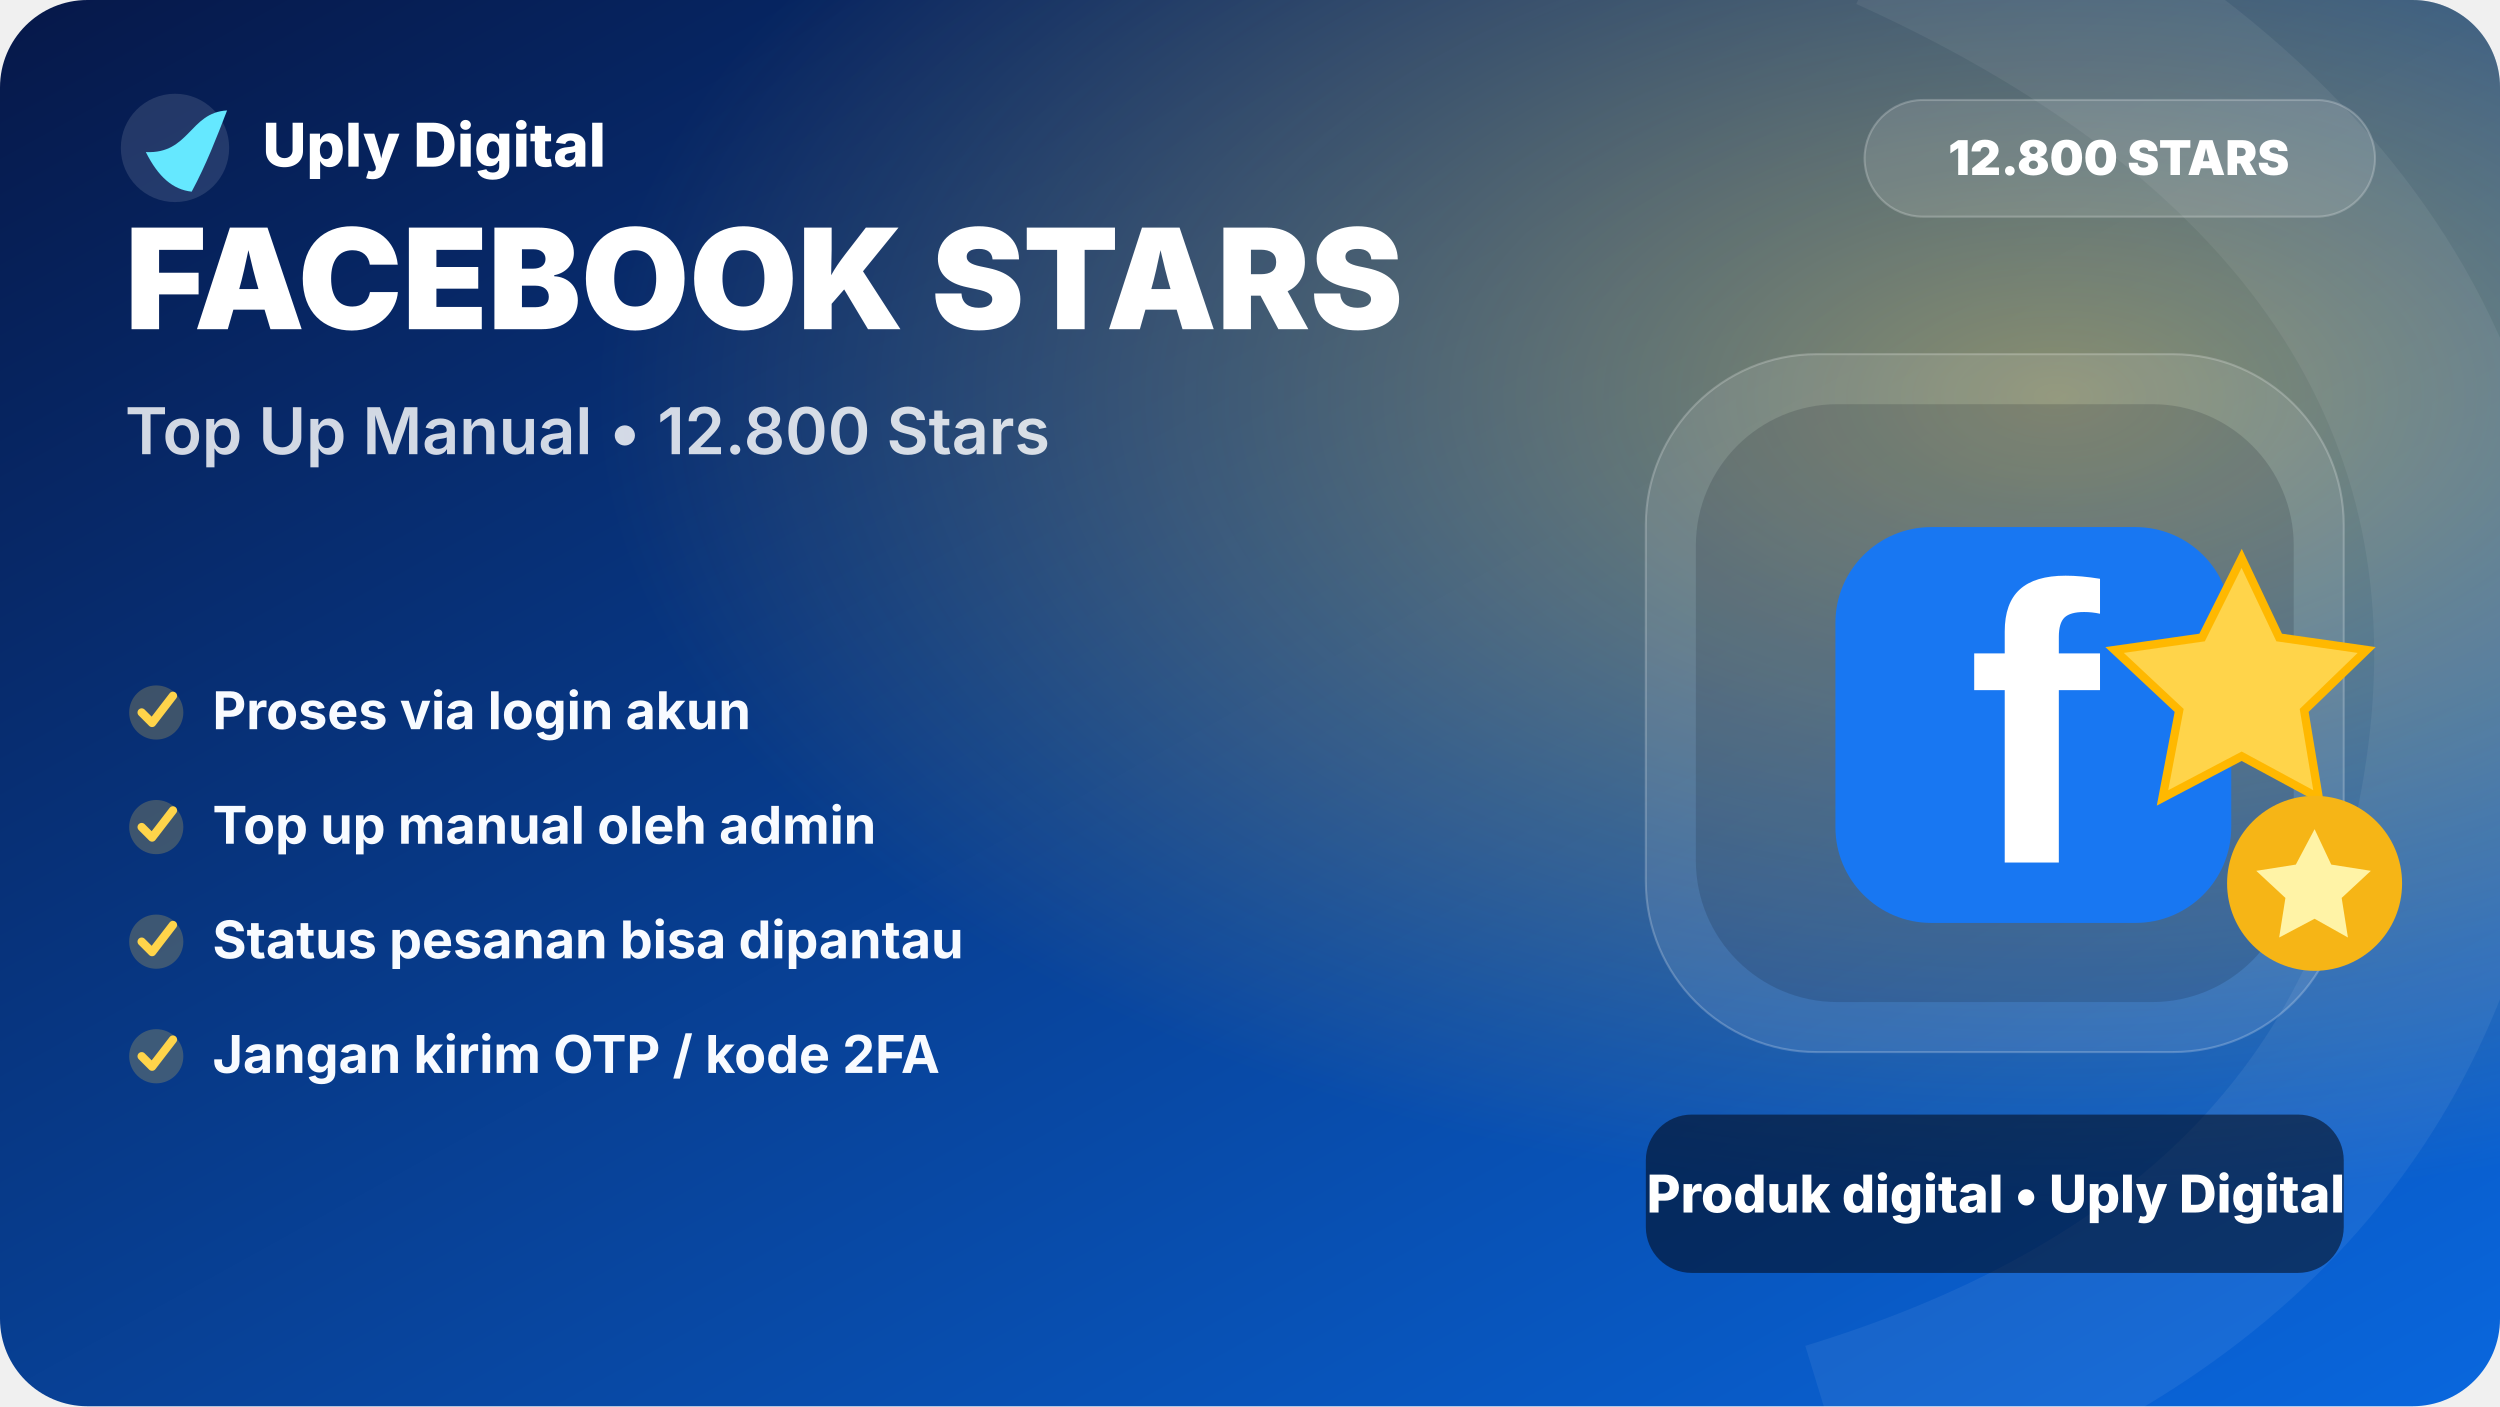
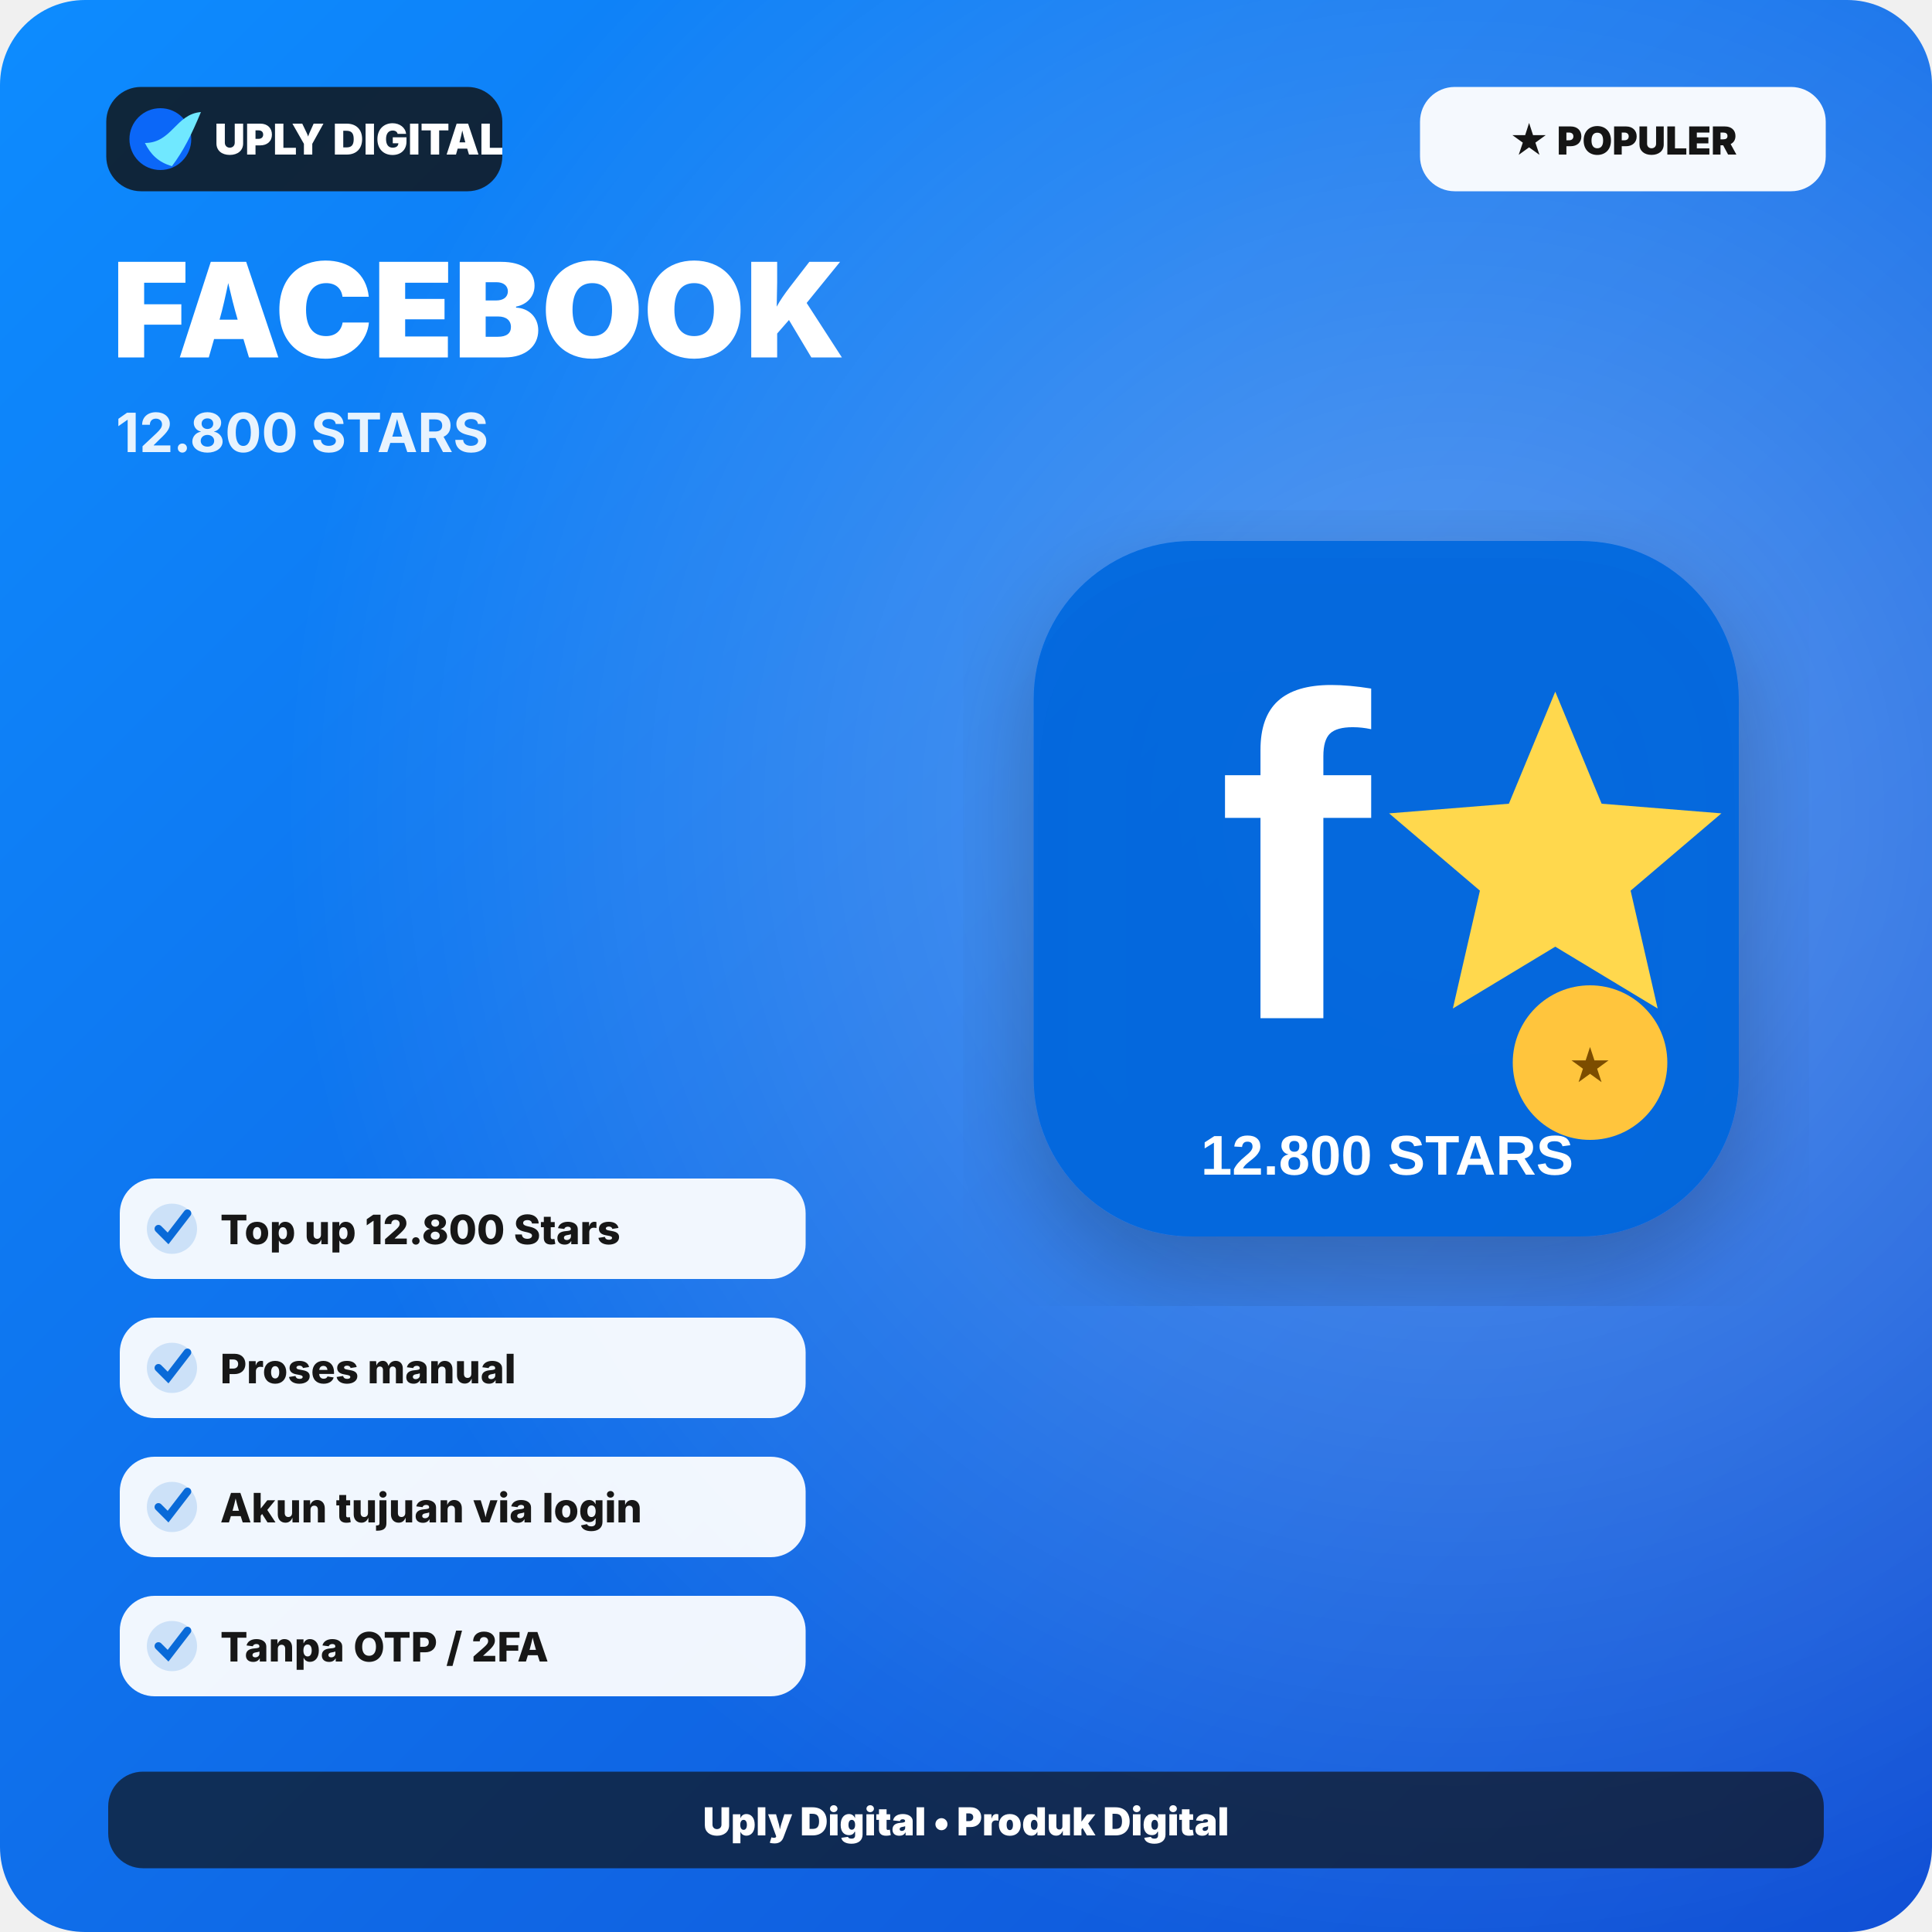
- <svg xmlns="http://www.w3.org/2000/svg" width="1200" height="675" viewBox="0 0 1200 675">
+ <svg xmlns="http://www.w3.org/2000/svg" width="1000" height="1000" viewBox="0 0 1000 1000">
  <defs>
    <linearGradient id="bg" x1="0" y1="0" x2="1" y2="1">
-       <stop stop-color="#061849" />
-       <stop offset="1" stop-color="#0967de" />
+       <stop stop-color="#0d8cff" />
+       <stop offset="1" stop-color="#1150d5" />
    </linearGradient>
-     <radialGradient id="glow" cx=".82" cy=".28" r=".58">
-       <stop stop-color="#ffd44a" stop-opacity=".52" />
-       <stop offset="1" stop-color="#ffd44a" stop-opacity="0" />
+     <filter id="sh">
+       <feDropShadow dx="0" dy="20" stdDeviation="26" flood-color="#000" flood-opacity=".25" />
+     </filter>
+     <radialGradient id="glow" cx=".75" cy=".42" r=".6">
+       <stop stop-color="#fff" stop-opacity=".32" />
+       <stop offset="1" stop-color="#fff" stop-opacity="0" />
    </radialGradient>
-     <filter id="shadow">
-       <feDropShadow dx="0" dy="20" stdDeviation="24" flood-color="#000" flood-opacity=".3" />
-     </filter>
  </defs>
-   <rect width="1200" height="675" rx="42" fill="url(#bg)" />
-   <rect width="1200" height="675" rx="42" fill="url(#glow)" />
-   <path d="M910-40c210 95 300 240 270 420-25 150-120 255-300 310" fill="none" stroke="#fff" stroke-opacity=".065" stroke-width="92" />
-   <g transform="translate(58,45)">
-     <circle cx="26" cy="26" r="26" fill="#fff" fill-opacity=".12" />
-     <path d="M12 28c21 1 21-19 39-20-5 13-10 26-17 39-9-1-16-7-22-19z" fill="#65e8ff" />
-     <text x="68" y="35" font-family="Inter,Arial,sans-serif" font-size="29" font-weight="800" fill="#fff">Uply Digital</text>
+   <rect width="1000" height="1000" rx="44" fill="url(#bg)" />
+   <rect width="1000" height="1000" rx="44" fill="url(#glow)" />
+   <g transform="translate(55,45)">
+     <rect width="205" height="54" rx="18" fill="#101010" fill-opacity=".82" />
+     <circle cx="28" cy="27" r="16" fill="#0b67f8" />
+     <path d="M20 29c14 0 16-15 29-16-5 12-9 20-15 28-7-2-11-6-14-12z" fill="#70e8ff" />
+     <text x="56" y="35" font-family="Inter,Arial" font-size="22" font-weight="900" fill="#fff">UPLY DIGITAL</text>
  </g>
-   <g transform="translate(895,48)">
-     <rect width="245" height="56" rx="28" fill="#fff" fill-opacity=".12" stroke="#fff" stroke-opacity=".22" />
-     <text x="122" y="36" text-anchor="middle" font-family="Inter,Arial,sans-serif" font-size="23" font-weight="900" fill="#fff">12.800 STARS</text>
+   <g transform="translate(735,45)">
+     <rect width="210" height="54" rx="18" fill="#fff" fill-opacity=".95" />
+     <text x="105" y="35" text-anchor="middle" font-family="Inter,Arial" font-size="20" font-weight="950" fill="#151515">★ POPULER</text>
  </g>
-   <g transform="translate(60,158)">
-     <text font-family="Inter,Arial,sans-serif" font-size="67" font-weight="900" fill="#fff">FACEBOOK STARS</text>
-     <text y="60" font-family="Inter,Arial,sans-serif" font-size="31" font-weight="600" fill="#fff" opacity=".82">Top Up Manual • 12.800 Stars</text>
-   </g>
-   <g transform="translate(60,350)">
-     <circle cx="15" cy="-8" r="13" fill="#ffd44a" fill-opacity=".22" />
-     <path d="M8 -8l5 5 10-13" fill="none" stroke="#ffd44a" stroke-width="4" stroke-linecap="round" stroke-linejoin="round" />
-     <text x="42" y="0" font-family="Inter,Arial,sans-serif" font-size="25" font-weight="700" fill="#f8fbff">Proses via login akun</text>
-   </g>
-   <g transform="translate(60,405)">
-     <circle cx="15" cy="-8" r="13" fill="#ffd44a" fill-opacity=".22" />
-     <path d="M8 -8l5 5 10-13" fill="none" stroke="#ffd44a" stroke-width="4" stroke-linecap="round" stroke-linejoin="round" />
-     <text x="42" y="0" font-family="Inter,Arial,sans-serif" font-size="25" font-weight="700" fill="#f8fbff">Top up manual oleh admin</text>
-   </g>
-   <g transform="translate(60,460)">
-     <circle cx="15" cy="-8" r="13" fill="#ffd44a" fill-opacity=".22" />
-     <path d="M8 -8l5 5 10-13" fill="none" stroke="#ffd44a" stroke-width="4" stroke-linecap="round" stroke-linejoin="round" />
-     <text x="42" y="0" font-family="Inter,Arial,sans-serif" font-size="25" font-weight="700" fill="#f8fbff">Status pesanan bisa dipantau</text>
-   </g>
-   <g transform="translate(60,515)">
-     <circle cx="15" cy="-8" r="13" fill="#ffd44a" fill-opacity=".22" />
-     <path d="M8 -8l5 5 10-13" fill="none" stroke="#ffd44a" stroke-width="4" stroke-linecap="round" stroke-linejoin="round" />
-     <text x="42" y="0" font-family="Inter,Arial,sans-serif" font-size="25" font-weight="700" fill="#f8fbff">Jangan kirim OTP / kode 2FA</text>
-   </g>
-   <g transform="translate(790,170)">
-     <rect width="335" height="335" rx="82" fill="#fff" fill-opacity=".1" stroke="#fff" stroke-opacity=".22" />
-     <rect x="24" y="24" width="287" height="287" rx="68" fill="#050914" fill-opacity=".15" />
-     <g transform="translate(56,48)">
-       <rect x="35" y="35" width="190" height="190" rx="46" fill="#1877f2" />
-       <text x="130" y="196" text-anchor="middle" font-family="Arial,sans-serif" font-size="190" font-weight="900" fill="#fff">f</text>
-       <path d="M230 50l18 38 42 6-30 29 7 42-37-20-38 20 8-42-31-29 42-6z" fill="#ffd44a" stroke="#ffb800" stroke-width="4" />
-       <circle cx="265" cy="206" r="42" fill="#f6b516" />
-       <path d="M265 180l8 17 19 3-14 13 3 19-16-9-17 9 3-19-14-13 19-3z" fill="#fff3a6" />
+   <text x="58" y="185" font-family="Inter,Arial" font-size="68" font-weight="950" fill="#fff">FACEBOOK</text>
+   <text x="60" y="234" font-family="Inter,Arial" font-size="28" font-weight="750" fill="#fff" opacity=".9">12.800 STARS</text>
+   <g filter="url(#sh)">
+     <g transform="translate(535,280)">
+       <rect width="365" height="360" rx="82" fill="#0067df" fill-opacity=".92" />
+       <text x="95" y="247" font-family="Arial" font-size="238" font-weight="900" fill="#fff">f</text>
+       <path d="M270 78l24 58 62 5-47 40 14 61-53-32-53 32 14-61-47-40 62-5z" fill="#ffd84d" />
+       <circle cx="288" cy="270" r="40" fill="#ffc53d" />
+       <text x="288" y="280" text-anchor="middle" font-family="Arial" font-size="25" font-weight="900" fill="#7b4d00">★</text>
+       <text x="183" y="328" text-anchor="middle" font-family="Arial" font-size="29" font-weight="900" fill="#fff">12.800 STARS</text>
    </g>
  </g>
-   <g transform="translate(790,535)">
-     <rect width="335" height="76" rx="22" fill="#020712" fill-opacity=".54" />
-     <text x="168" y="47" text-anchor="middle" font-family="Inter,Arial,sans-serif" font-size="25" font-weight="800" fill="#fff">Produk digital • Uply Digital</text>
+   <g transform="translate(62,610)">
+     <rect width="355" height="52" rx="18" fill="#fff" fill-opacity=".94" />
+     <circle cx="27" cy="26" r="13" fill="#096ad8" fill-opacity=".16" />
+     <path d="M20 26l5 5 10-13" fill="none" stroke="#096ad8" stroke-width="4" stroke-linecap="round" />
+     <text x="52" y="34" font-family="Inter,Arial" font-size="21" font-weight="800" fill="#171717">Top up 12.800 Stars</text>
+   </g>
+   <g transform="translate(62,682)">
+     <rect width="355" height="52" rx="18" fill="#fff" fill-opacity=".94" />
+     <circle cx="27" cy="26" r="13" fill="#096ad8" fill-opacity=".16" />
+     <path d="M20 26l5 5 10-13" fill="none" stroke="#096ad8" stroke-width="4" stroke-linecap="round" />
+     <text x="52" y="34" font-family="Inter,Arial" font-size="21" font-weight="800" fill="#171717">Proses manual</text>
+   </g>
+   <g transform="translate(62,754)">
+     <rect width="355" height="52" rx="18" fill="#fff" fill-opacity=".94" />
+     <circle cx="27" cy="26" r="13" fill="#096ad8" fill-opacity=".16" />
+     <path d="M20 26l5 5 10-13" fill="none" stroke="#096ad8" stroke-width="4" stroke-linecap="round" />
+     <text x="52" y="34" font-family="Inter,Arial" font-size="21" font-weight="800" fill="#171717">Akun tujuan via login</text>
+   </g>
+   <g transform="translate(62,826)">
+     <rect width="355" height="52" rx="18" fill="#fff" fill-opacity=".94" />
+     <circle cx="27" cy="26" r="13" fill="#096ad8" fill-opacity=".16" />
+     <path d="M20 26l5 5 10-13" fill="none" stroke="#096ad8" stroke-width="4" stroke-linecap="round" />
+     <text x="52" y="34" font-family="Inter,Arial" font-size="21" font-weight="800" fill="#171717">Tanpa OTP / 2FA</text>
+   </g>
+   <g transform="translate(56,917)">
+     <rect width="888" height="50" rx="18" fill="#101010" fill-opacity=".67" />
+     <text x="444" y="33" text-anchor="middle" font-family="Inter,Arial" font-size="20" font-weight="850" fill="#fff">Uply Digital • Produk Digital</text>
  </g>
</svg>
